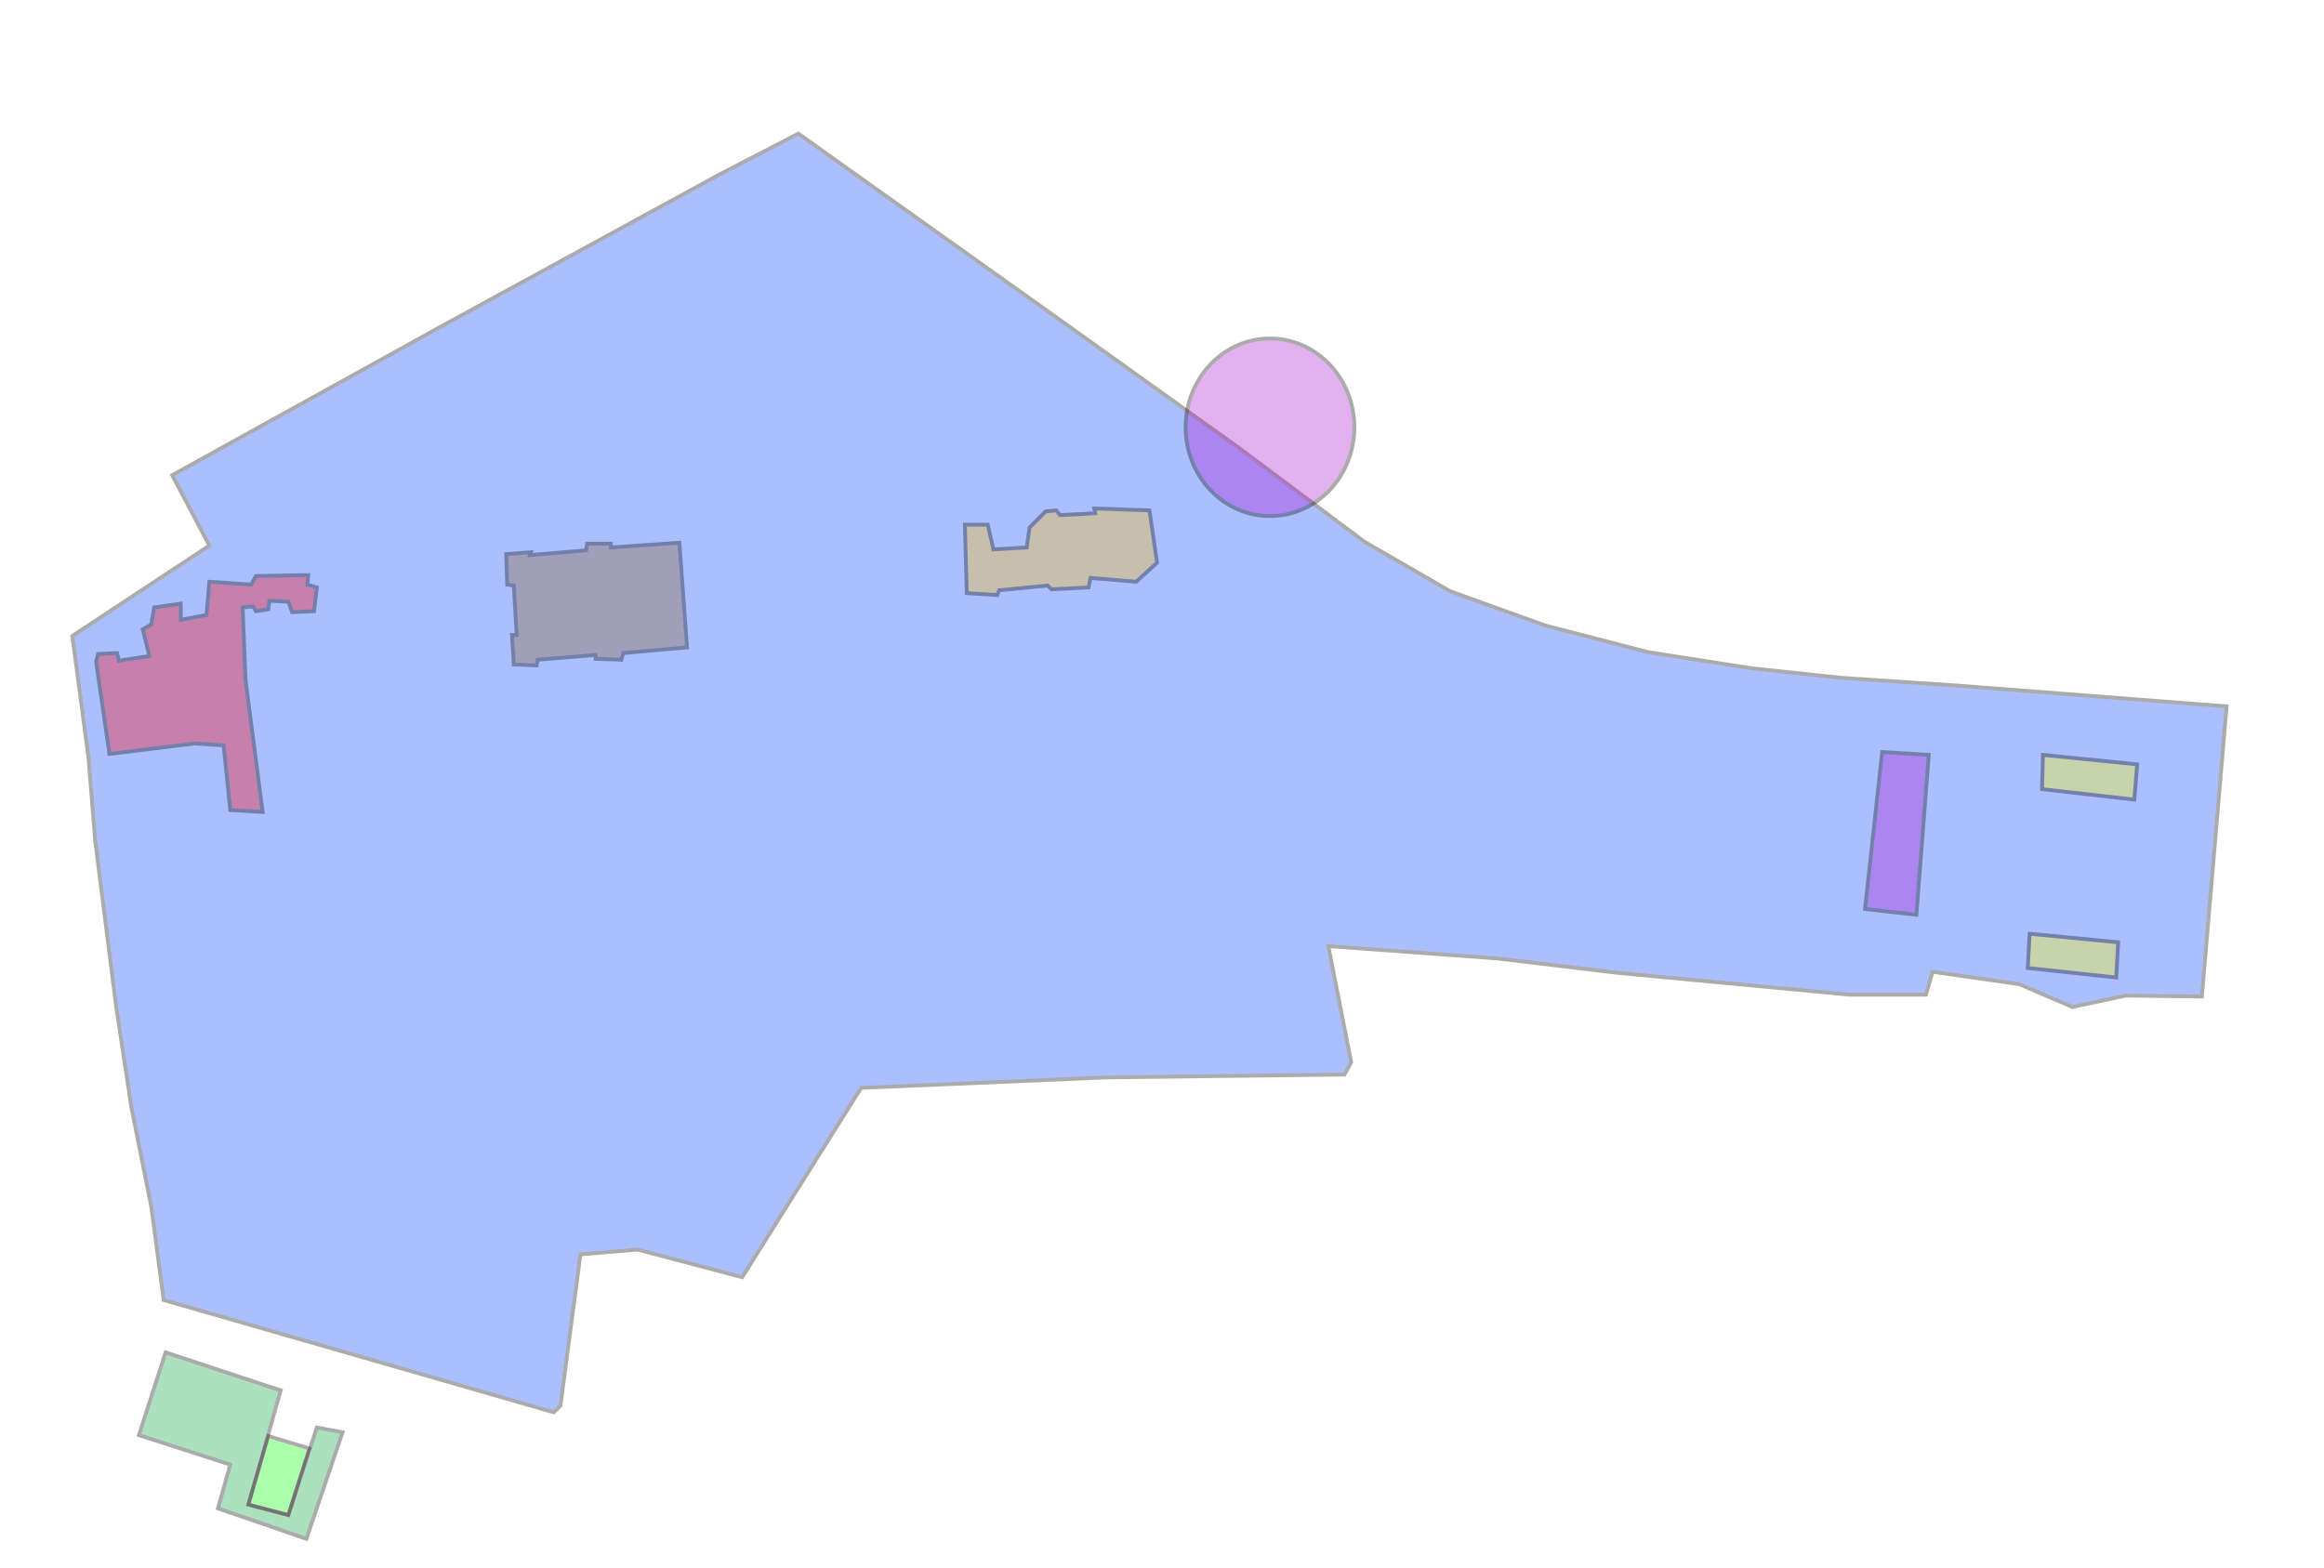
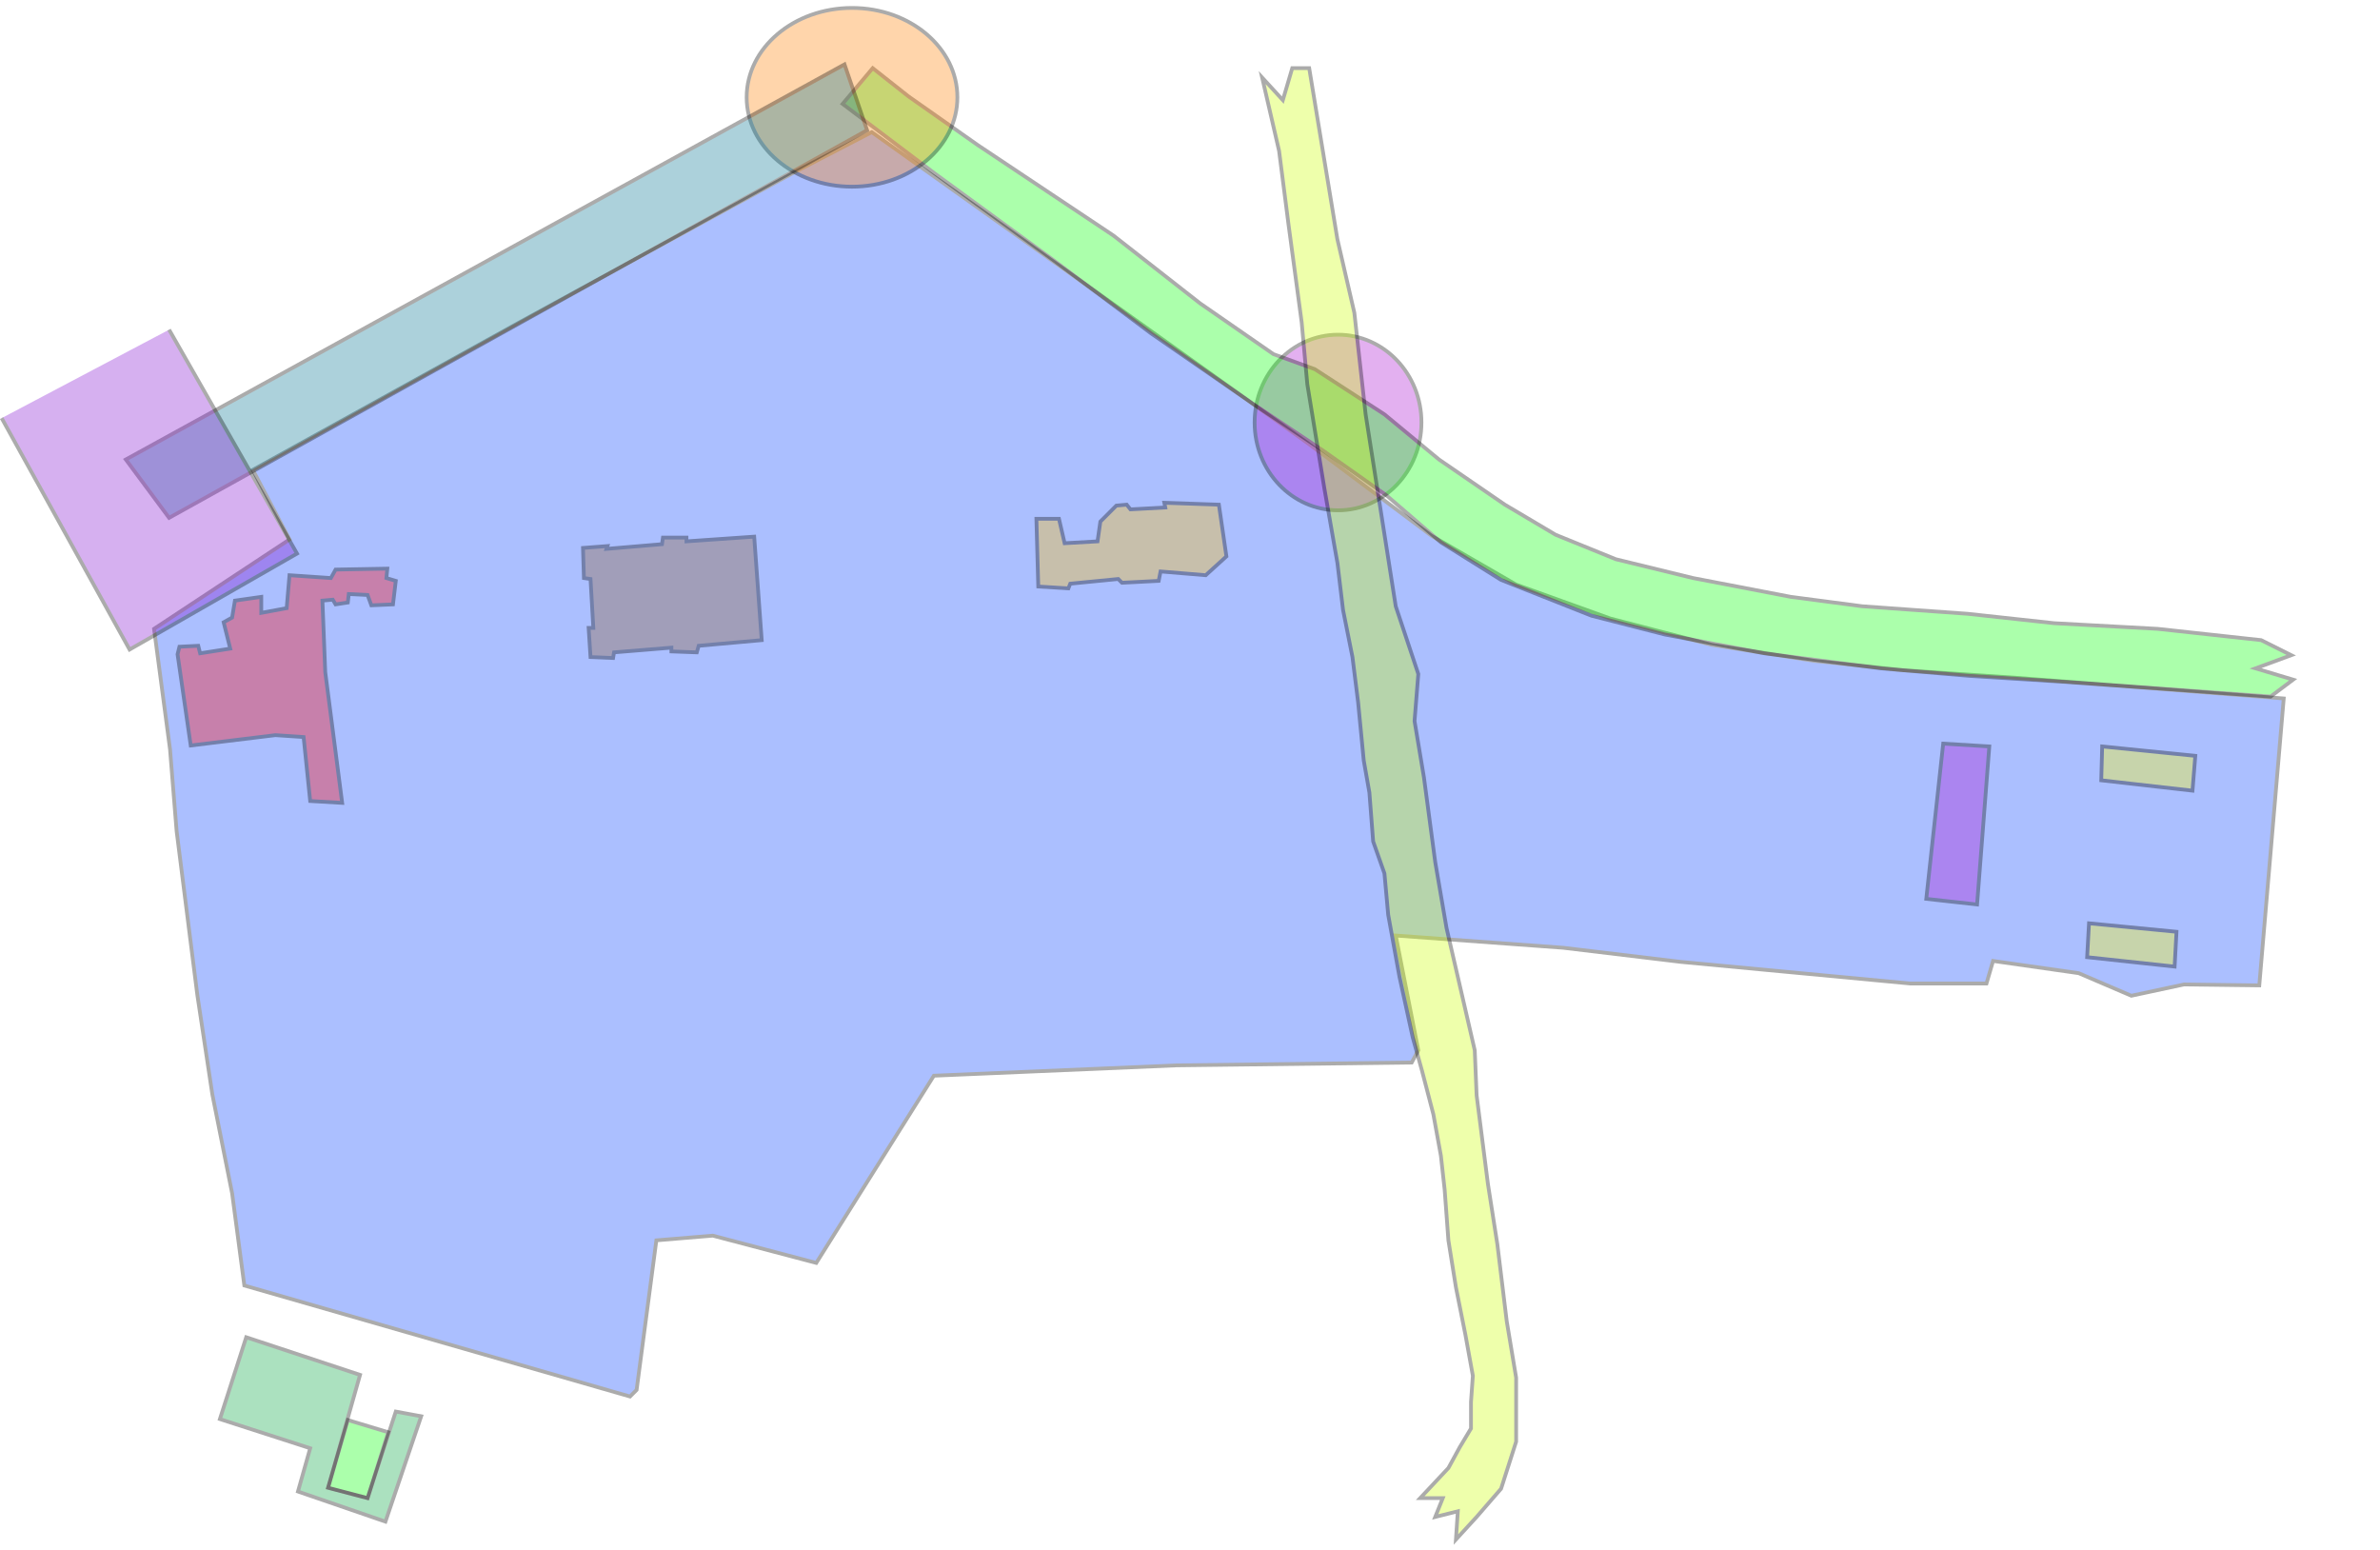
- <svg xmlns="http://www.w3.org/2000/svg" version="1.1" width="610.586" height="411.808" viewBox="0 0 610.586 411.808" style="overflow:visible;enable-background:new 0 0 610.586 411.808;" xml:space="preserve">
+ <svg xmlns="http://www.w3.org/2000/svg" version="1.1" width="632.523" height="411.808" viewBox="0 0 632.523 411.808" style="overflow:visible;enable-background:new 0 0 632.523 411.808;" xml:space="preserve">
+   <g id="Ebene_1" style="display:none;">
+ 	
+ 		
+ </g>
  <g id="Ebene_2">
-     <polygon style="opacity:0.33;fill:#003CFF;stroke:#000000;" points="209.75,35.11 189,45.86 115.75,85.86 45.25,124.86 55,143.36    19,167.11 23.25,199.11 25,220.86 30.5,264.36 34.5,290.86 39.75,317.11 43,341.61 145.5,371.11 147.25,369.36 152.5,329.61    167.5,328.36 195,335.61 226.25,285.86 290.75,283.11 353.25,282.36 355,279.11 349,248.61 393.5,251.86 424.75,255.61    485.75,261.36 506,261.36 507.75,255.36 530.5,258.61 544.5,264.61 558.5,261.61 578.5,261.86 585,185.61 513.75,180.11    483.75,178.11 460.25,175.61 433,171.36 406,164.36 381,155.36 358.5,142.36 325.75,117.86 277.5,83.36  " />
+     <path style="opacity:0.33;fill:#003CFF;stroke:#000000;" d="M299.438,83.36l48.25,34.5l32.75,24.5l22.5,13l25,9l27,7l27.25,4.25   l23.5,2.5l30,2l71.25,5.5l-6.5,76.25l-20-0.25l-14,3l-14-6l-22.75-3.25l-1.75,6h-20.25l-61-5.75l-31.25-3.75l-44.5-3.25l6,30.5   l-1.75,3.25l-62.5,0.75l-64.5,2.75l-31.25,49.75l-27.5-7.25l-15,1.25l-5.25,39.75l-1.75,1.75l-102.5-29.5l-3.25-24.5l-5.25-26.25   l-4-26.5l-5.5-43.5l-1.75-21.75l-4.25-32l36-23.75l-9.75-18.5l70.5-39l73.25-40l20.75-10.75L299.438,83.36z" />
  </g>
  <g id="Ebene_3">
-     <polygon style="opacity:0.33;fill:#FF0000;stroke:#000000;" points="25.25,173.86 28.75,198.11 51.25,195.36 58.75,195.86    60.5,212.86 69,213.36 64.5,178.61 63.75,159.61 66.5,159.36 67.25,160.61 70.5,160.11 70.75,157.86 75.75,158.11 76.75,160.86    82.5,160.61 83.25,154.36 80.75,153.61 81,151.11 67.25,151.36 66,153.61 55,152.86 54.25,161.61 47.5,162.86 47.5,158.61    40.5,159.61 39.75,164.11 37.5,165.36 39.25,172.36 31.25,173.61 30.75,171.61 25.75,171.86  " />
+     <path style="opacity:0.33;fill:#FF0000;stroke:#000000;" d="M47.688,171.86l5-0.25l0.5,2l8-1.25l-1.75-7l2.25-1.25l0.75-4.5l7-1   v4.25l6.75-1.25l0.75-8.75l11,0.75l1.25-2.25l13.75-0.25l-0.25,2.5l2.5,0.75l-0.75,6.25l-5.75,0.25l-1-2.75l-5-0.25l-0.25,2.25   l-3.25,0.5l-0.75-1.25l-2.75,0.25l0.75,19l4.5,34.75l-8.5-0.5l-1.75-17l-7.5-0.5l-22.5,2.75l-3.5-24.25L47.688,171.86z" />
  </g>
  <g id="Ebene_4">
-     <polygon style="opacity:0.33;fill:#00A33D;stroke:#000000;" points="43.5,355.36 36.5,377.11 60.5,384.86 57.25,396.36    80.5,404.36 90,376.36 83.25,375.11 75.75,398.11 65.25,395.36 73.75,365.36  " />
+     <path style="opacity:0.33;fill:#00A33D;stroke:#000000;" d="M95.688,365.36l-8.5,30l10.5,2.75l7.5-23l6.75,1.25l-9.5,28l-23.25-8   l3.25-11.5l-24-7.75l7-21.75L95.688,365.36z" />
  </g>
  <g id="Ebene_5">
-     <polygon style="opacity:0.33;fill:#00FF00;stroke:#000000;" points="70.5,377.36 81.25,380.61 75.75,398.11 65.25,395.36  " />
+     <path style="opacity:0.33;fill:#00FF00;stroke:#000000;" d="M92.438,377.36l10.75,3.25l-5.5,17.5l-10.5-2.75L92.438,377.36z" />
  </g>
  <g id="Ebene_6">
-     <polygon style="opacity:0.33;fill:#8B5C29;stroke:#000000;" points="133,145.61 133.25,153.61 135,153.86 135.75,166.86    134.5,166.86 135,174.61 141,174.86 141.25,173.36 156.5,172.11 156.5,173.11 163.25,173.36 163.75,171.61 180.5,170.11    178.5,142.61 160.5,143.86 160.5,142.86 154.25,142.86 154,144.61 139.25,145.86 139.5,145.11  " />
+     <path style="opacity:0.33;fill:#8B5C29;stroke:#000000;" d="M161.438,145.11l-0.25,0.75l14.75-1.25l0.25-1.75h6.25v1l18-1.25   l2,27.5l-16.75,1.5l-0.5,1.75l-6.75-0.25v-1l-15.25,1.25l-0.25,1.5l-6-0.25l-0.5-7.75h1.25l-0.75-13l-1.75-0.25l-0.25-8   L161.438,145.11z" />
  </g>
  <g id="Ebene_7">
-     <polygon style="opacity:0.33;fill:#FFBF00;stroke:#000000;" points="253.5,137.86 254,155.86 262,156.36 262.5,155.11    275.25,153.86 276.25,154.86 286,154.36 286.5,151.86 298.5,152.86 304,147.86 302,134.11 287.5,133.61 287.75,134.86    278.5,135.36 277.5,134.11 274.75,134.36 270.5,138.61 269.75,143.86 261,144.36 259.5,137.86  " />
+     <path style="opacity:0.33;fill:#FFBF00;stroke:#000000;" d="M281.438,137.86l1.5,6.5l8.75-0.5l0.75-5.25l4.25-4.25l2.75-0.25   l1,1.25l9.25-0.5l-0.25-1.25l14.5,0.5l2,13.75l-5.5,5l-12-1l-0.5,2.5l-9.75,0.5l-1-1l-12.75,1.25l-0.5,1.25l-8-0.5l-0.5-18H281.438   z" />
  </g>
  <g id="Ebene_8">
-     <polygon style="opacity:0.33;fill:#AB10D2;stroke:#000000;" points="494.5,197.61 506.75,198.36 503.5,240.36 490,238.86  " />
+     <path style="opacity:0.33;fill:#AB10D2;stroke:#000000;" d="M516.438,197.61l12.25,0.75l-3.25,42l-13.5-1.5L516.438,197.61z" />
  </g>
  <g id="Ebene_9">
-     <polygon style="opacity:0.33;fill:#FFFF00;stroke:#000000;" points="536.75,198.36 561.5,200.86 560.75,210.11 536.5,207.36  " />
-     <polygon style="opacity:0.33;fill:#FFFF00;stroke:#000000;" points="533.25,245.36 556.5,247.61 556,256.86 532.75,254.36  " />
+     <path style="opacity:0.33;fill:#FFFF00;stroke:#000000;" d="M558.688,198.36l24.75,2.5l-0.75,9.25l-24.25-2.75L558.688,198.36z" />
+     <path style="opacity:0.33;fill:#FFFF00;stroke:#000000;" d="M555.188,245.36l23.25,2.25l-0.5,9.25l-23.25-2.5L555.188,245.36z" />
  </g>
  <g id="Ebene_10">
-     <ellipse style="opacity:0.33;fill:#AB10D2;stroke:#000000;" cx="333.667" cy="112.277" rx="22.167" ry="23.333" />
+     <path style="opacity:0.33;fill:#AB10D2;stroke:#000000;" d="M377.771,112.277c0,12.886-9.925,23.333-22.167,23.333   s-22.167-10.447-22.167-23.333c0-12.887,9.925-23.333,22.167-23.333S377.771,99.391,377.771,112.277z" />
+   </g>
+   <g id="Ebene_11">
+     <path style="opacity:0.33;fill:#00FF00;stroke:#000000;" d="M231.938,18.11l9.5,7.5l18.5,13l19.5,13l16.5,11l23,18l19.5,13.5l11,4   l18.5,12l14.5,12l17.5,12l13.5,8l16,6.5l20.5,5l26,5l19,2.5l28,2l23,2.5l27.5,1.5l27.5,3l8,4l-9.5,3.5l10,3l-6,4.5l-27.5-2l-28.5-2   l-24-1.5l-23.5-2l-31-4l-26.5-5l-19.5-5l-24-9.5l-16-10l-14.5-12.5l-17-12l-18-12l-27.5-19l-26-19.5l-31.5-23l-24.5-18.5   L231.938,18.11z" />
+   </g>
+   <g id="Ebene_12">
+     <path style="opacity:0.33;fill:#FF7F00;stroke:#000000;" d="M254.438,25.86c0,13.117-12.536,23.75-28,23.75s-28-10.633-28-23.75   s12.536-23.75,28-23.75S254.438,12.744,254.438,25.86z" />
+   </g>
+   <g id="Ebene_13">
+     <path style="opacity:0.33;fill:#047391;stroke:#000000;" d="M230.438,34.61l-185.5,103l-11.5-15.5l191-105L230.438,34.61z" />
+   </g>
+   <g id="Ebene_14">
+     <path style="opacity:0.33;fill:#8210D2;stroke:#000000;" d="M44.938,87.61l34,59.5l-44.5,25.5l-34-61.5" />
+   </g>
+   <g id="Ebene_15">
+     <path style="opacity:0.33;fill:#CCFF00;stroke:#000000;" d="M347.938,18.11l7.5,45.5l4.5,19.5l3,27l8,51l6,18l-1,12.5l2.5,15   l3,22.5l3,17.5l7.5,32.5l0.5,12l3,23.5l2.5,16l2.5,20.5l2.5,15v17l-4,12.5l-6.5,7.5l-5.5,6l0.5-7.5l-6,1.5l2-5h-6l7.5-8l3-5.5l3-5   v-7l0.5-7l-2-11l-2.5-12.5l-2-12.5l-1-13.5l-1-9l-2-11l-3-11.5l-2.5-9l-3.5-16l-3-16.5l-1-11l-3-8.5l-1-13l-1.5-8.5l-1.5-15.5   l-1.5-12l-2.5-12.5l-1.5-12.5l-3.5-20l-4.5-27.5l-1.5-16.5l-3.5-26l-2.5-19.5l-4.5-19.5l5.5,6l2.5-8.5H347.938z" />
  </g>
</svg>
